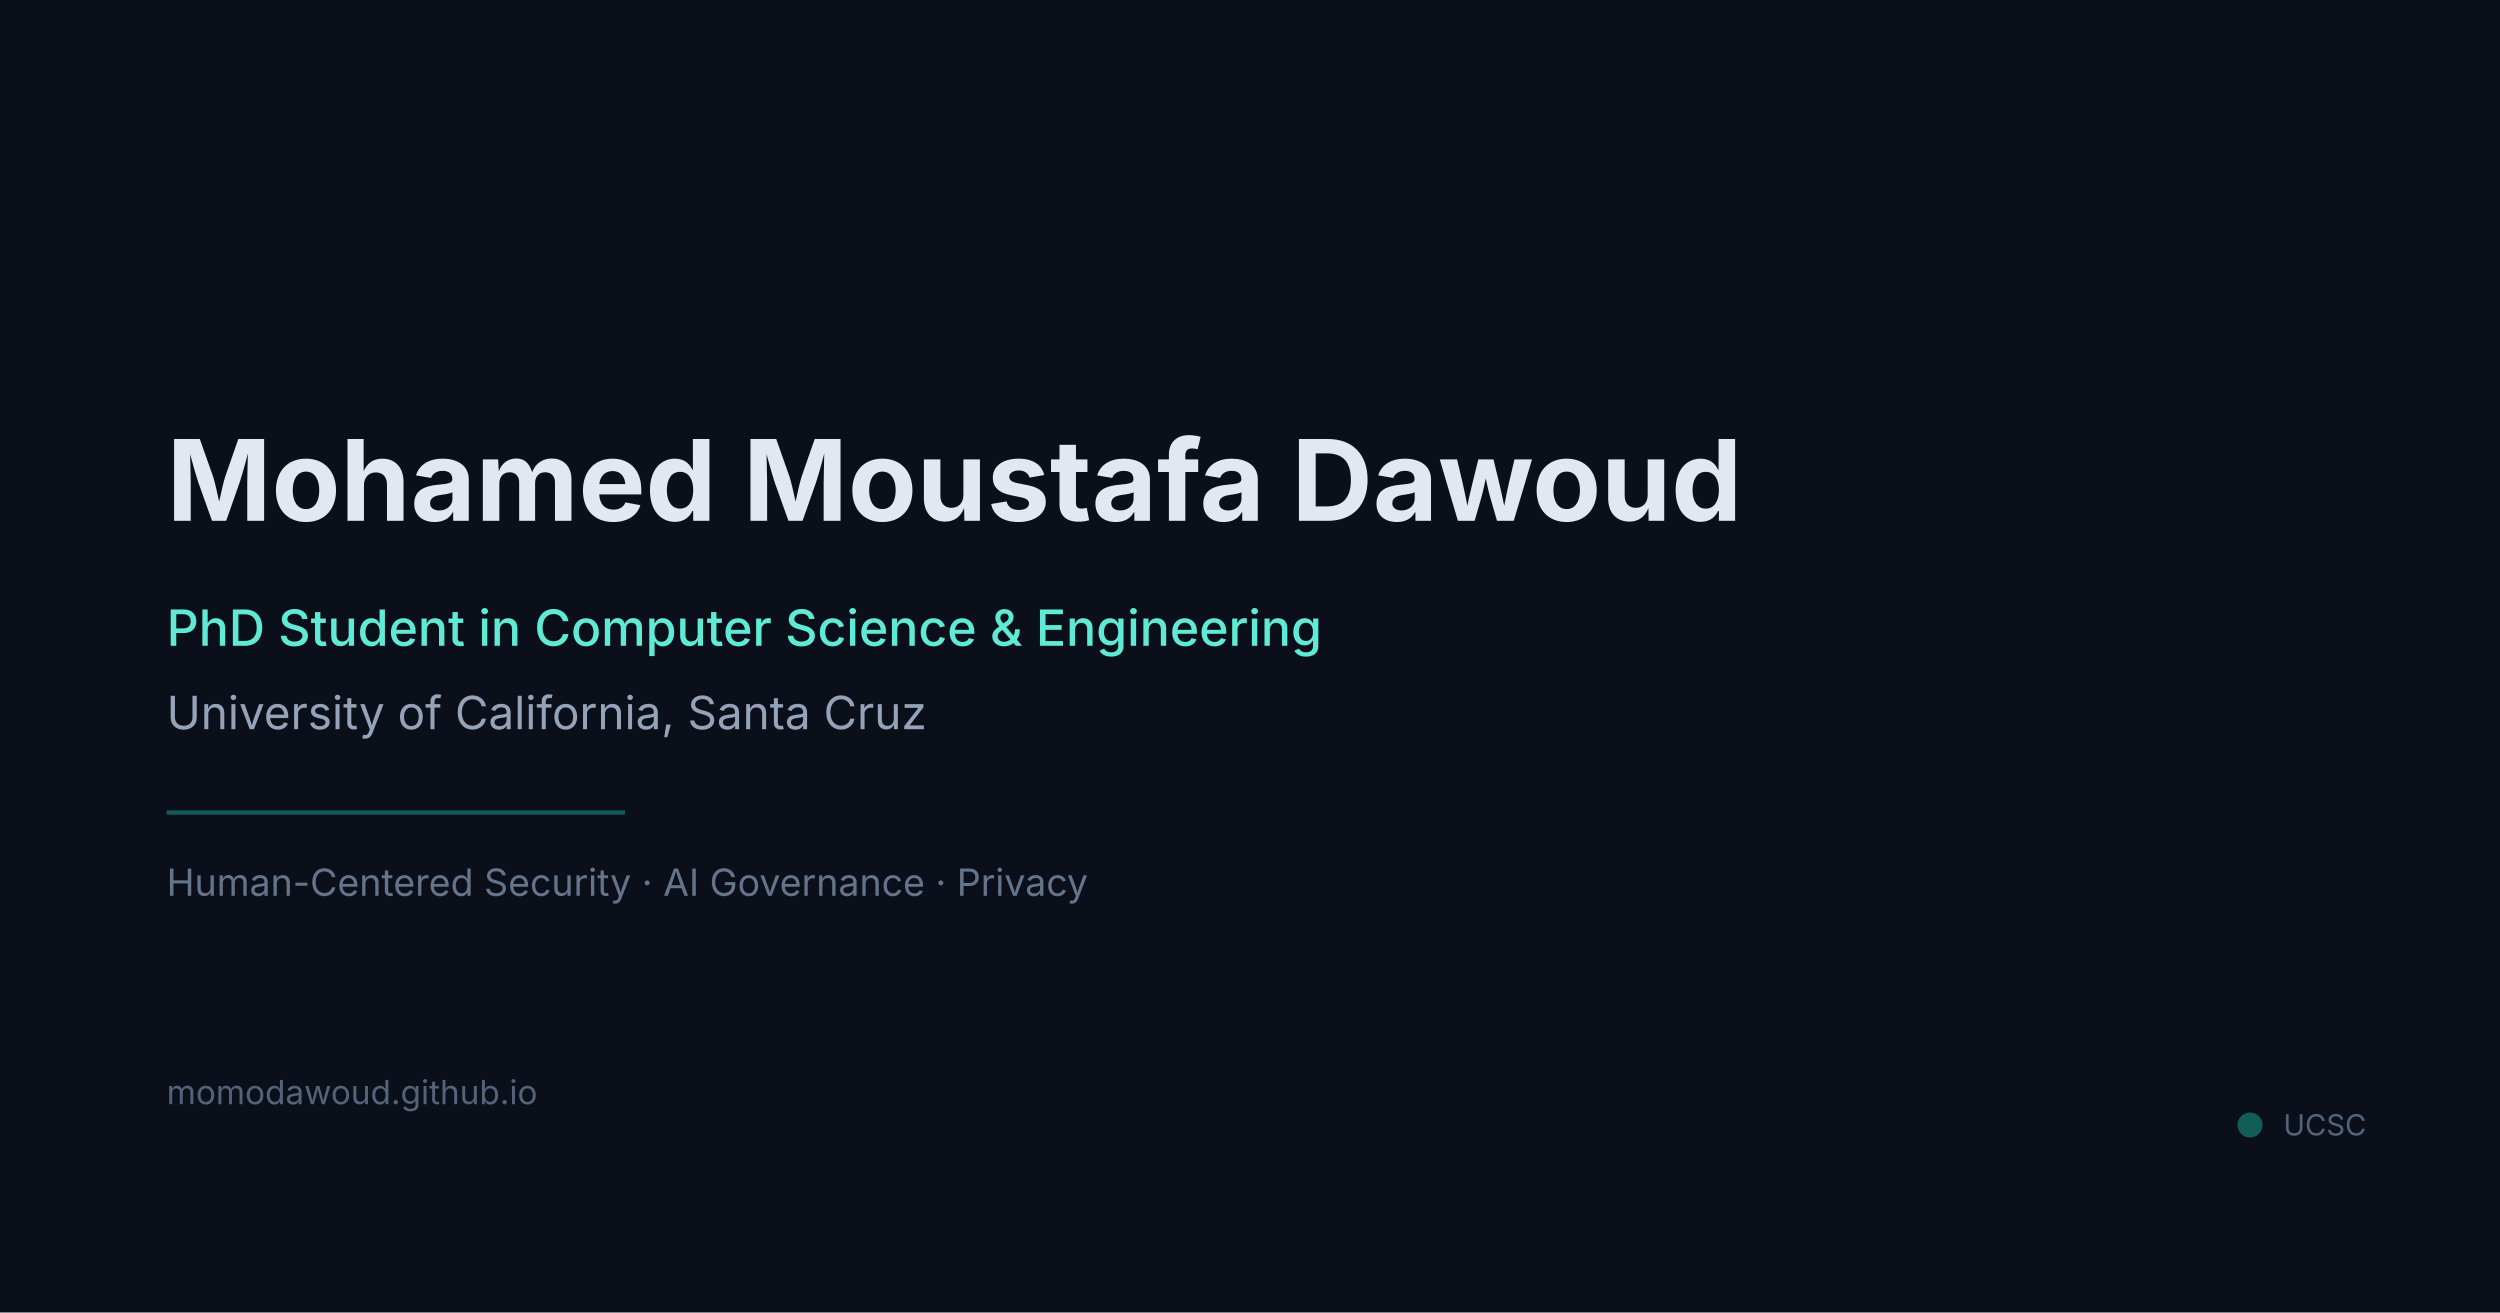
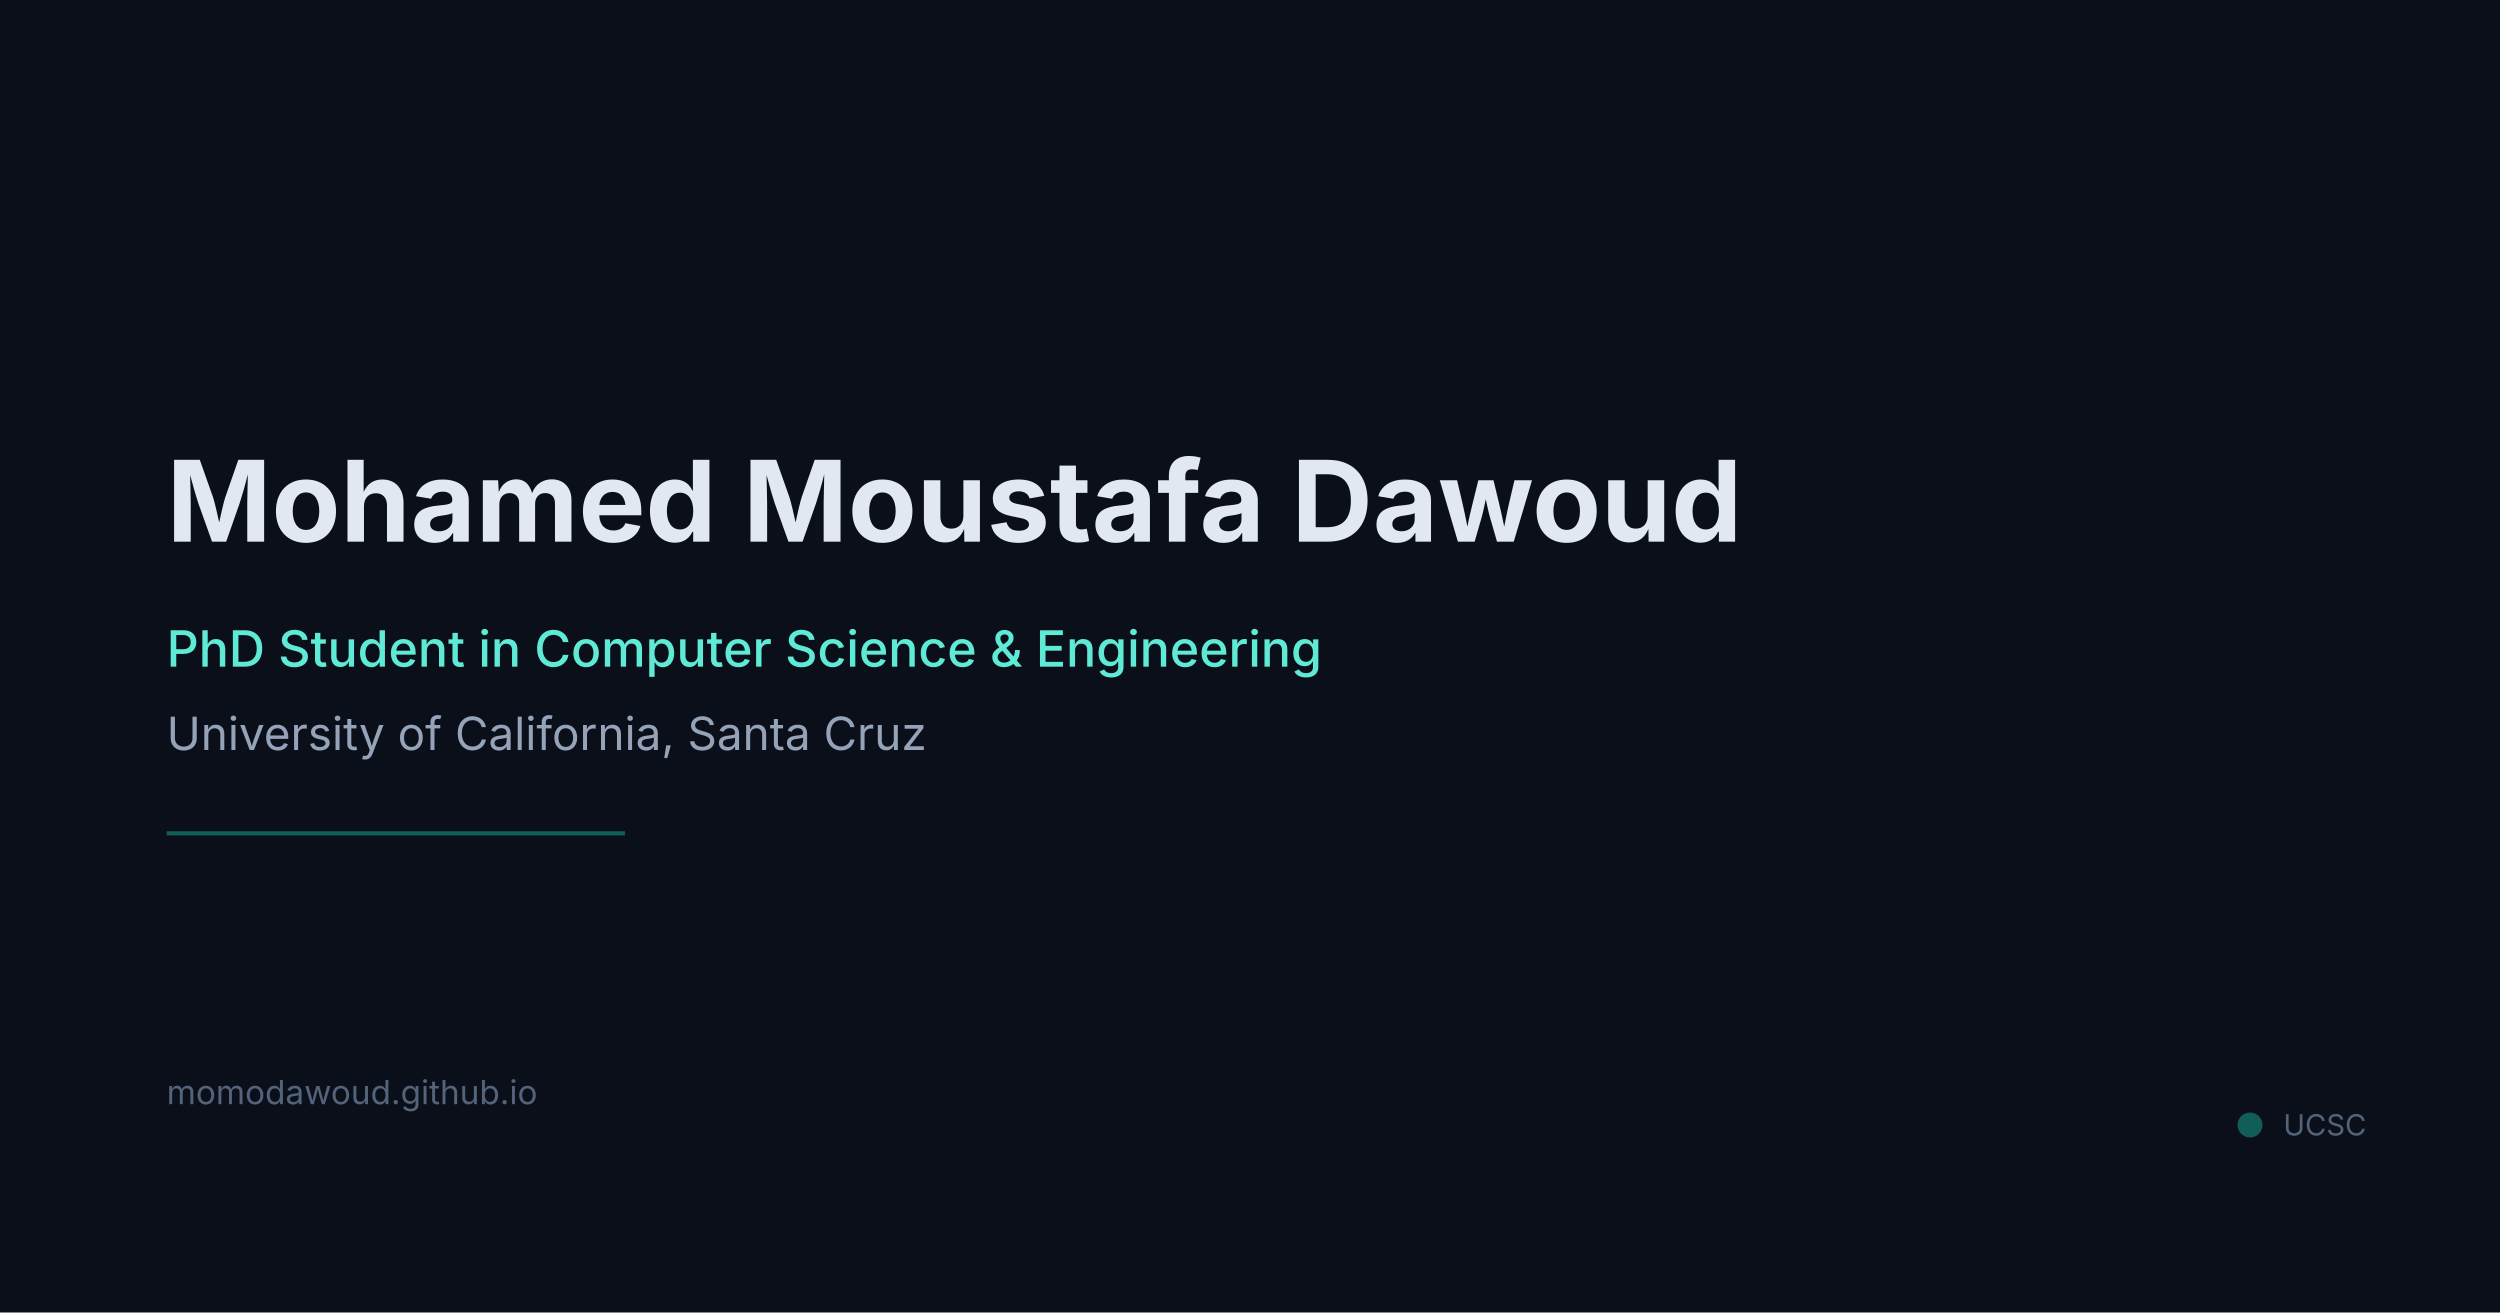
<svg xmlns="http://www.w3.org/2000/svg" width="1200" height="630">
  <rect width="1200" height="630" fill="#0B0F1A" />
-   <text x="80" y="250" fill="#E2E8F0" font-size="54" font-weight="700" font-family="system-ui, -apple-system, sans-serif">Mohamed Moustafa Dawoud</text>
-   <text x="80" y="310" fill="#5EEAD4" font-size="24" font-weight="500" font-family="system-ui, -apple-system, sans-serif">PhD Student in Computer Science &amp; Engineering</text>
-   <text x="80" y="350" fill="#94A3B8" font-size="22" font-family="system-ui, -apple-system, sans-serif">University of California, Santa Cruz</text>
-   <line x1="80" y1="390" x2="300" y2="390" stroke="#115E59" stroke-width="2" />
-   <text x="80" y="430" fill="#64748B" font-size="18" font-family="system-ui, -apple-system, sans-serif">Human-Centered Security · AI Governance · Privacy</text>
+   <text x="80" y="260" fill="#E2E8F0" font-size="54" font-weight="700" font-family="system-ui, -apple-system, sans-serif">Mohamed Moustafa Dawoud</text>
+   <text x="80" y="320" fill="#5EEAD4" font-size="24" font-weight="500" font-family="system-ui, -apple-system, sans-serif">PhD Student in Computer Science &amp; Engineering</text>
+   <text x="80" y="360" fill="#94A3B8" font-size="22" font-family="system-ui, -apple-system, sans-serif">University of California, Santa Cruz</text>
+   <line x1="80" y1="400" x2="300" y2="400" stroke="#115E59" stroke-width="2" />
  <text x="80" y="530" fill="#52637A" font-size="16" font-family="system-ui, -apple-system, sans-serif">momodawoud.github.io</text>
  <circle cx="1080" cy="540" r="6" fill="#115E59" />
  <text x="1096" y="545" fill="#52637A" font-size="14" font-family="system-ui, -apple-system, sans-serif">UCSC</text>
</svg>
